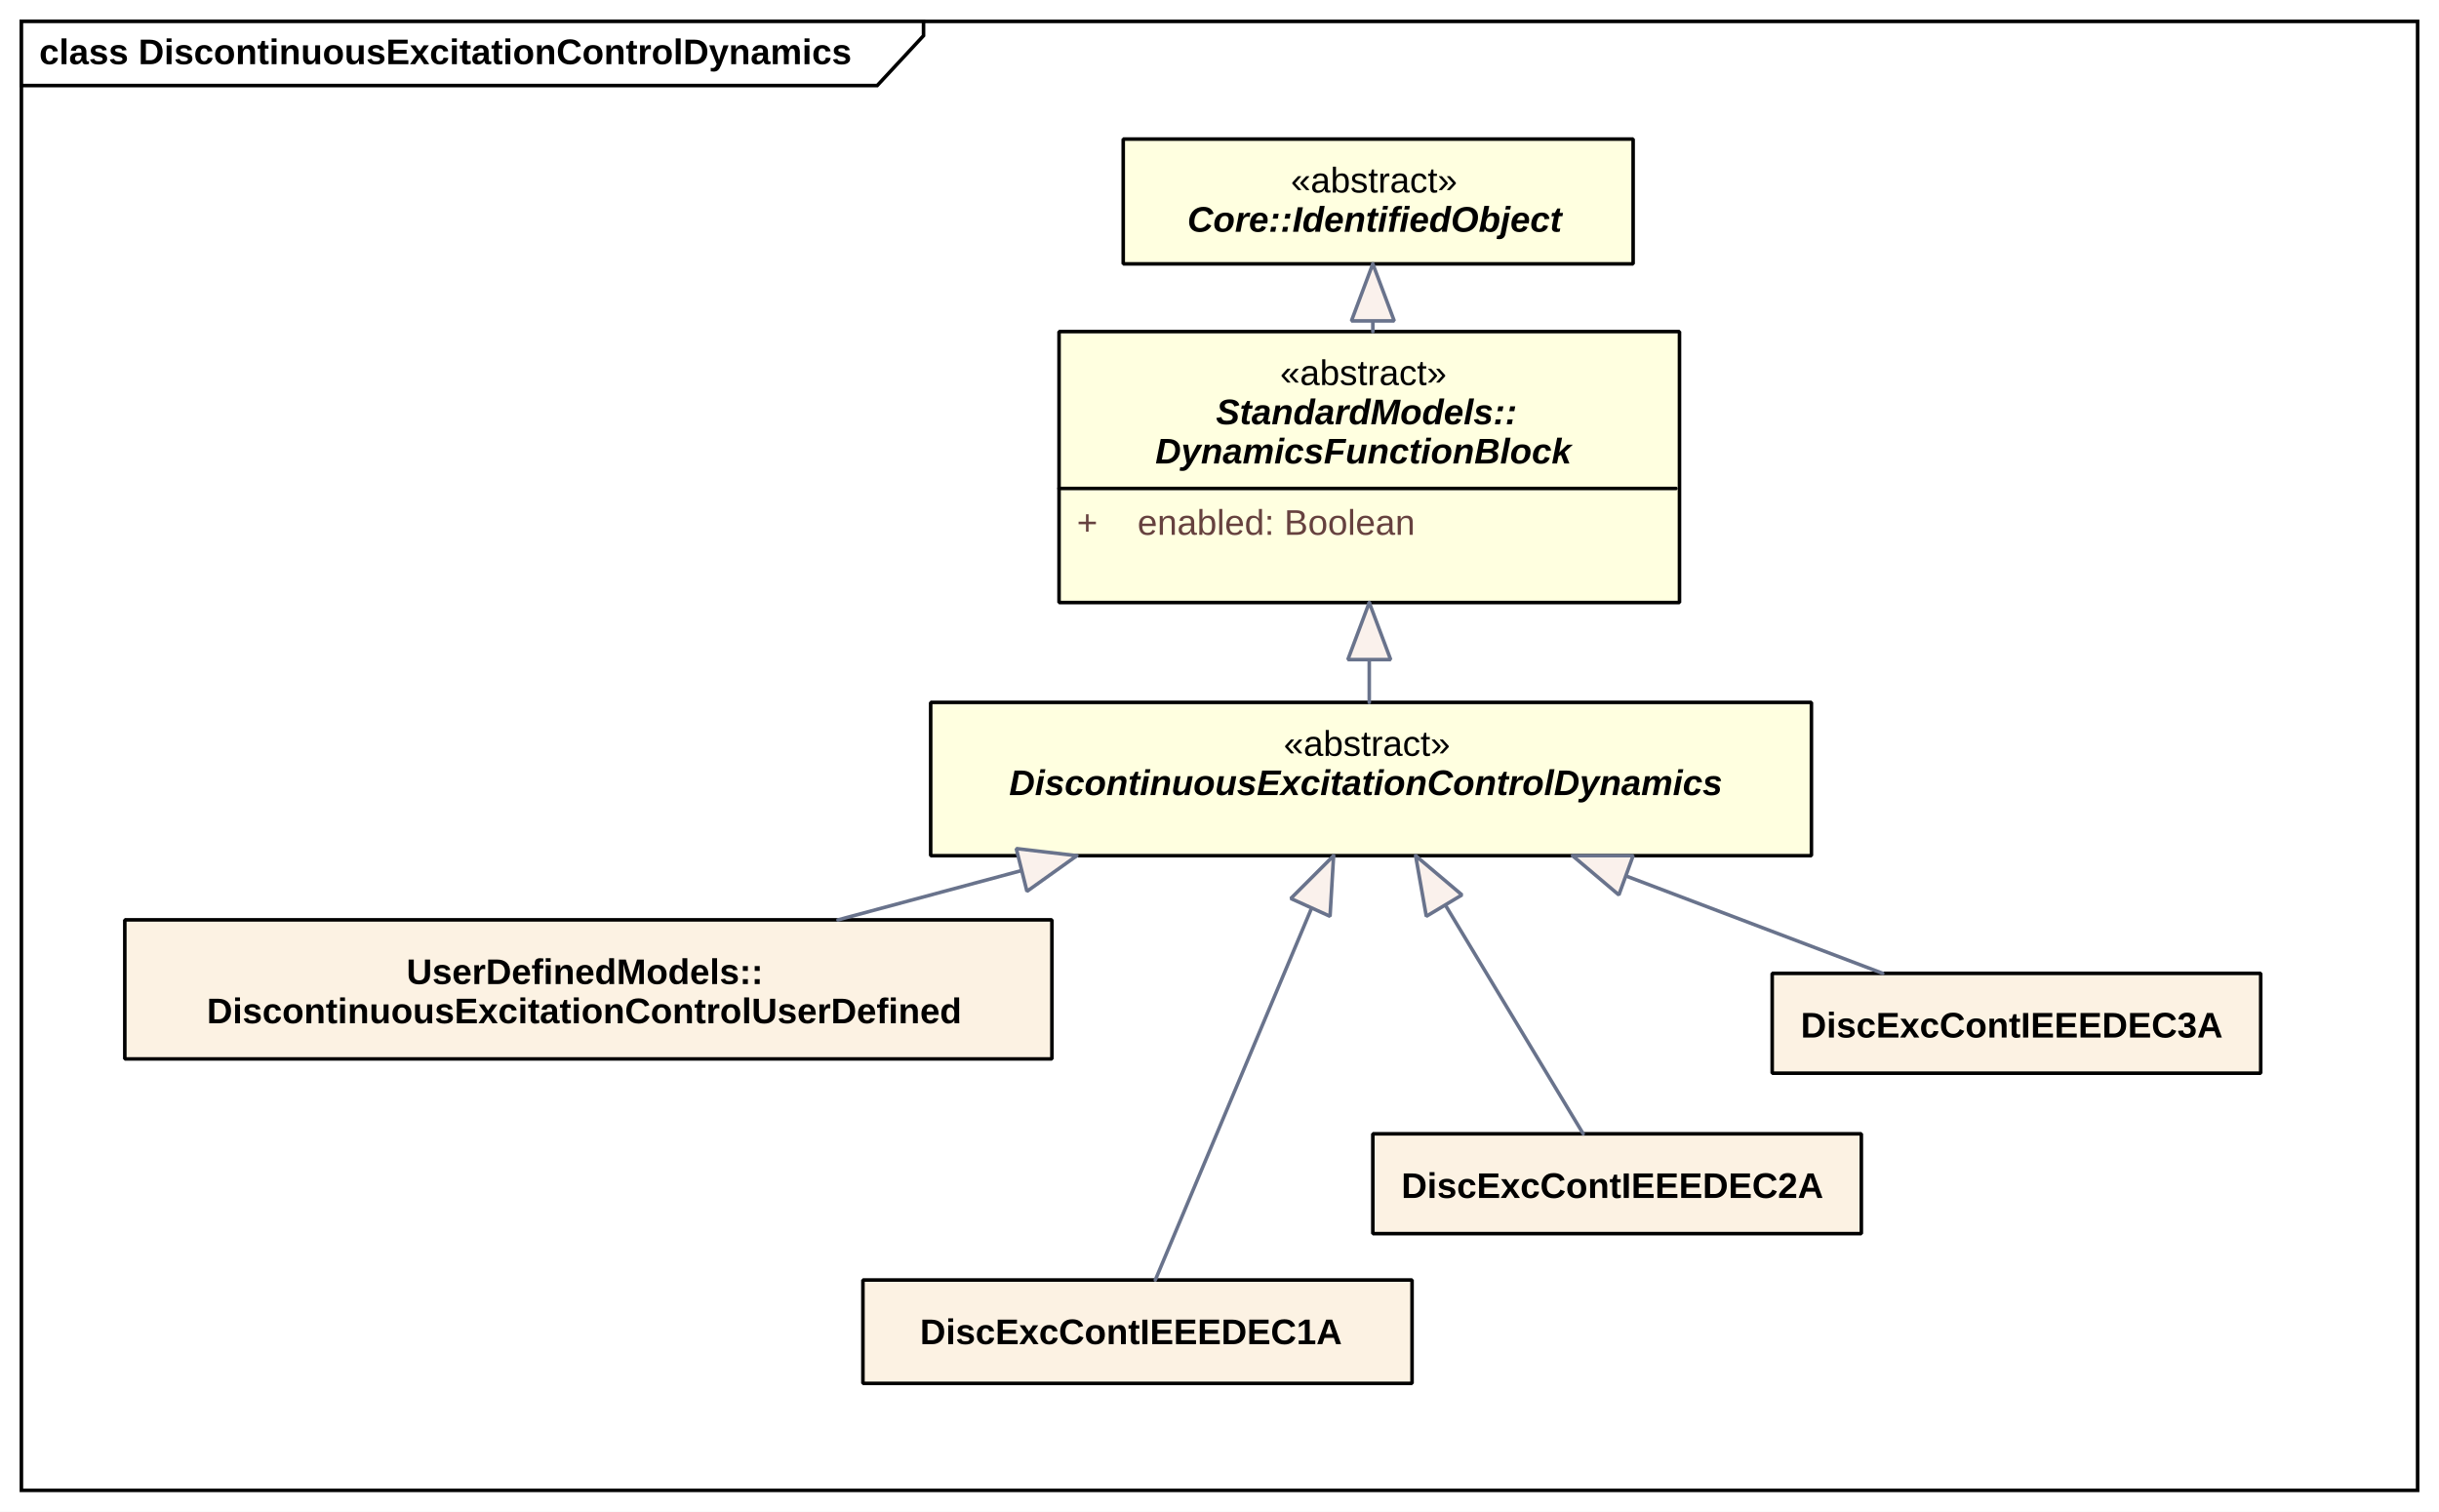
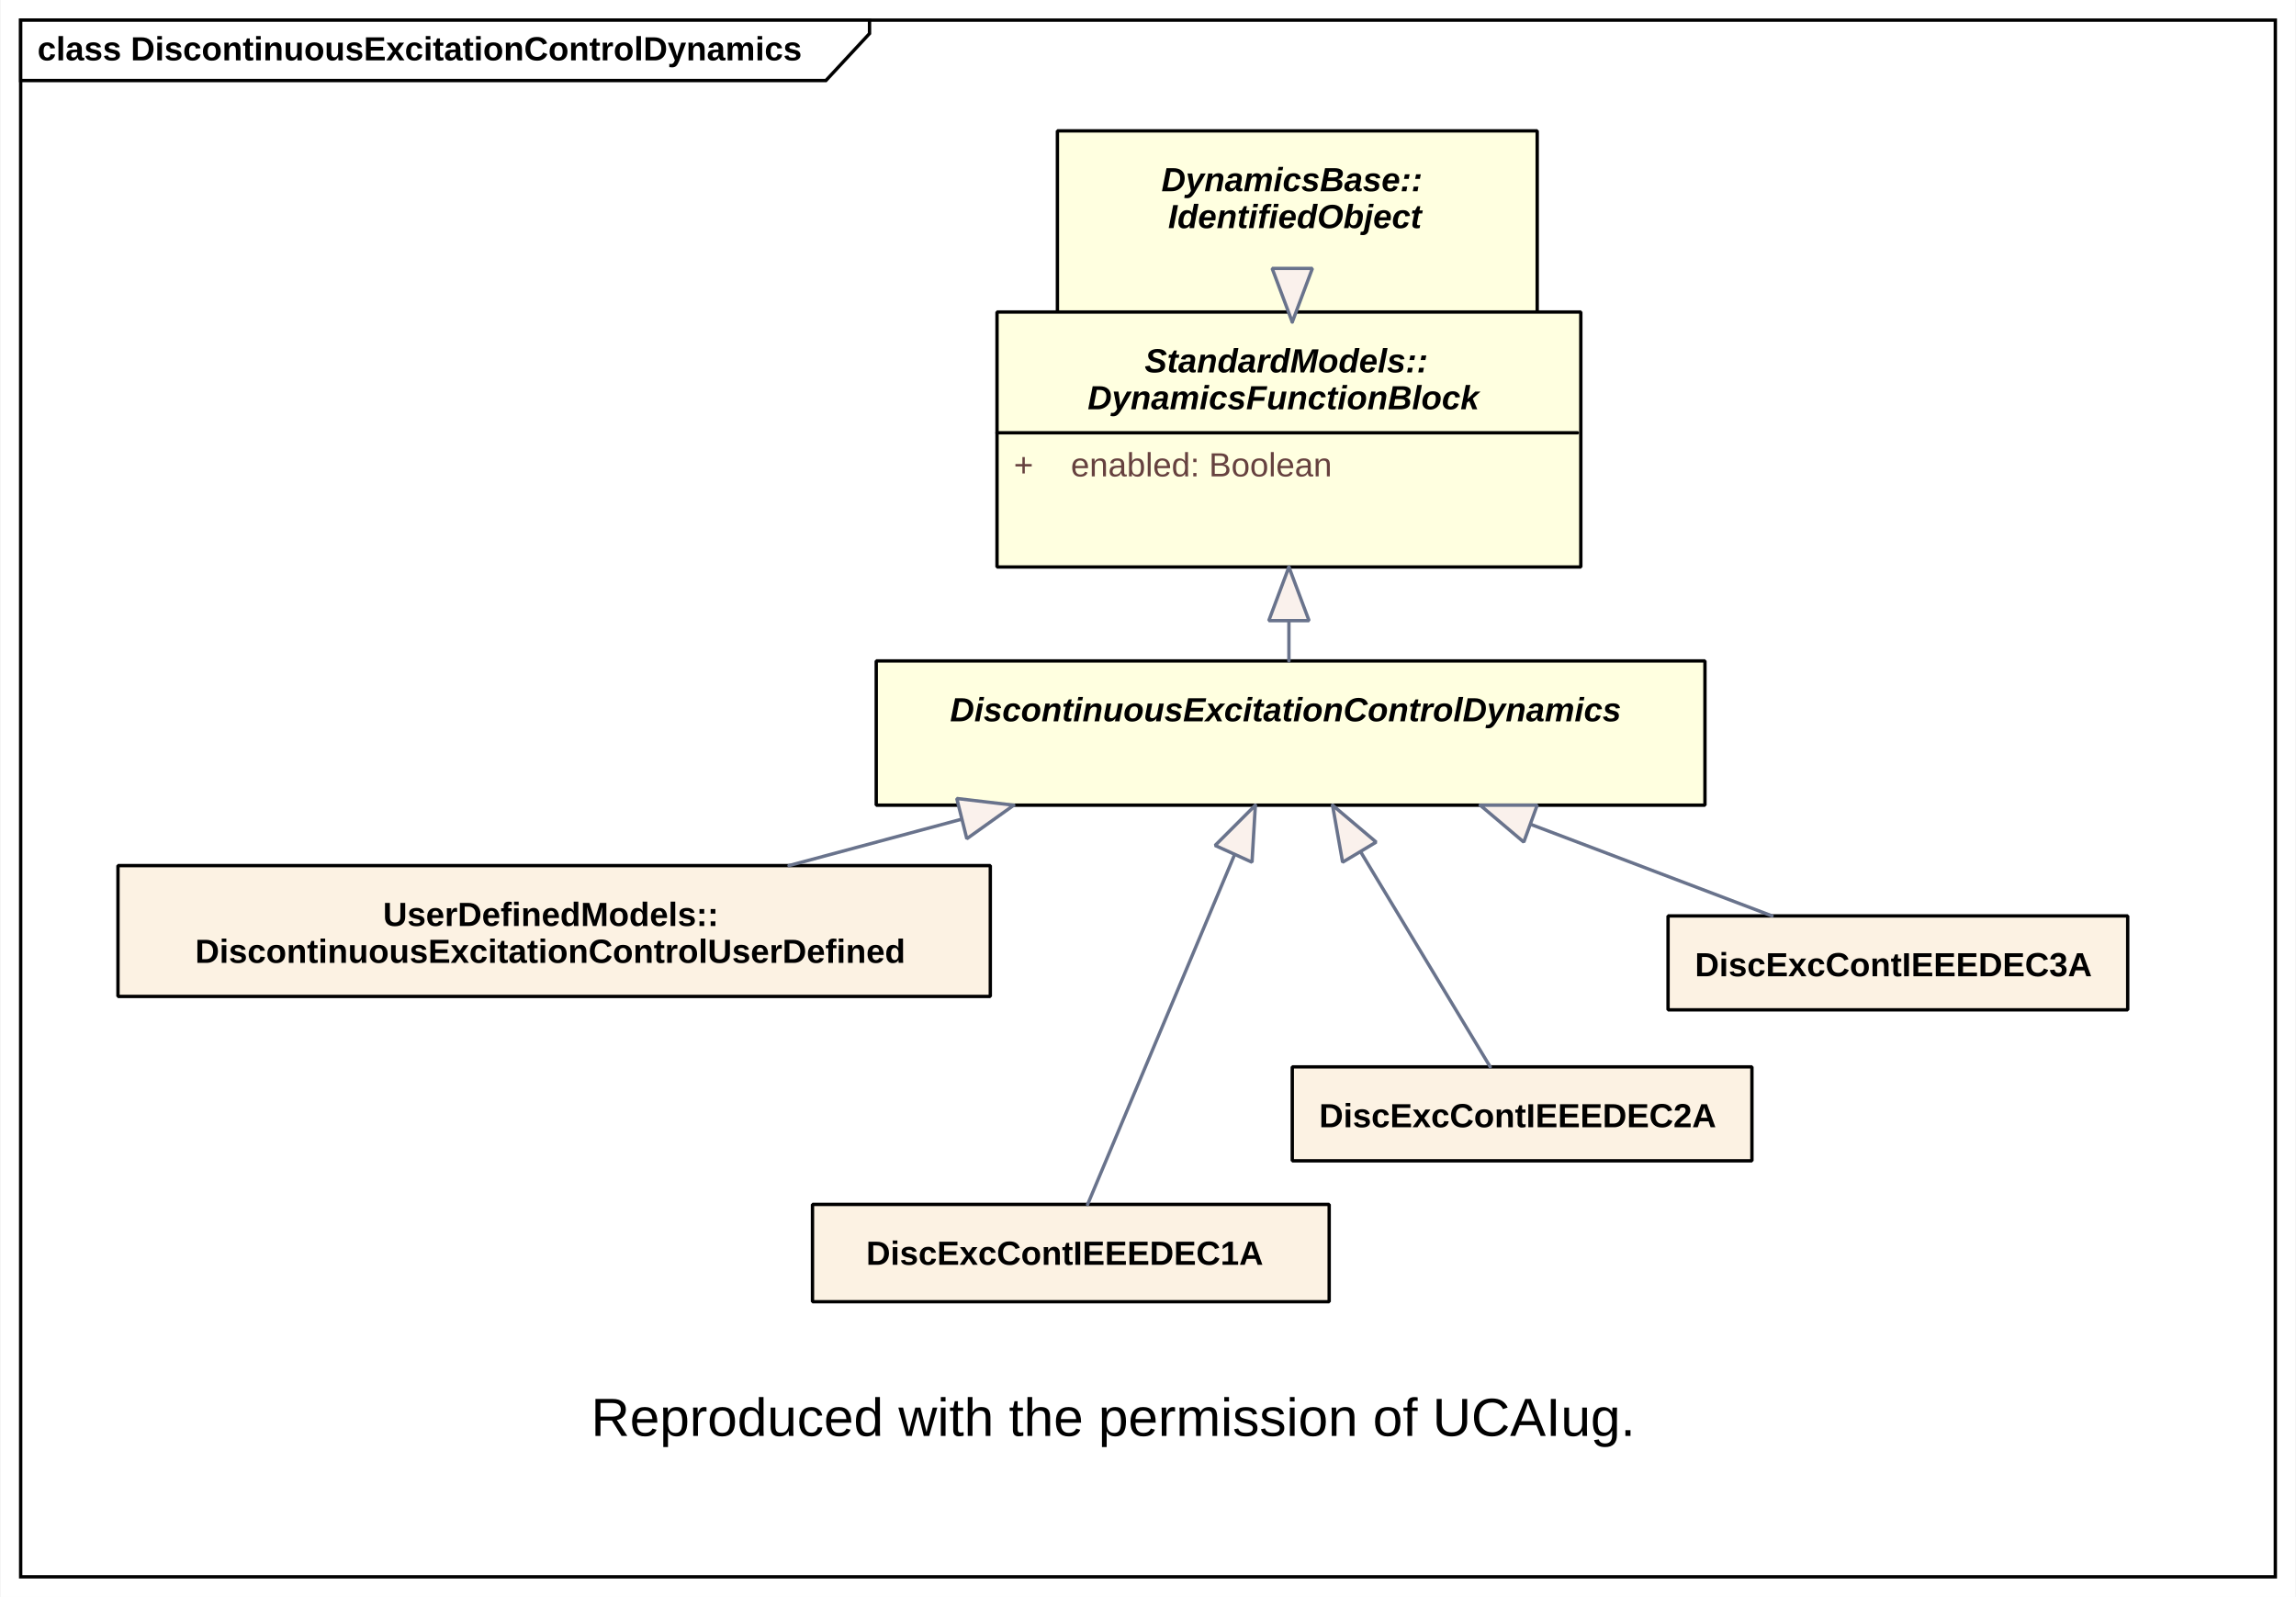
- <svg xmlns="http://www.w3.org/2000/svg" id="svg41994" version="1.1" viewBox="0 0 684 424" height="11.22cm" width="18.10cm">
-   <defs id="defs41998" />
-   <g id="g41590" style="fill:#FFFFFF;fill-opacity:1.00;">
-     <rect id="rect41588" shape-rendering="auto" height="424" width="684" y="0" x="0" />
+ <svg xmlns="http://www.w3.org/2000/svg" id="svg87367" version="1.1" viewBox="0 0 684 476" height="12.59cm" width="18.10cm">
+   <defs id="defs87371" />
+   <g id="g86955" style="fill:#FFFFFF;fill-opacity:1.00;">
+     <rect id="rect86953" shape-rendering="auto" height="476" width="684" y="0" x="0" />
  </g>
-   <g id="g41594" style="stroke-width:1;stroke-linecap:square;stroke-linejoin:miter; fill:#000000;fill-opacity:0.00; stroke:#000000; stroke-opacity:1.00">
-     <path id="path41592" shape-rendering="auto" d="M 6 6 L 6 418 L 678 418 L 678 6 L 6 6" />
+   <g id="g86959" style="stroke-width:1;stroke-linecap:square;stroke-linejoin:miter; fill:#000000;fill-opacity:0.00; stroke:#000000; stroke-opacity:1.00">
+     <path id="path86957" shape-rendering="auto" d="M 6 6 L 6 470 L 678 470 L 678 6 L 6 6" />
  </g>
-   <g id="g41598" style="stroke-width:1;stroke-linecap:square;stroke-linejoin:miter; fill:#FFFFFF;fill-opacity:1.00; stroke:#000000; stroke-opacity:1.00">
-     <polygon id="polygon41596" style="fill-rule:evenodd;" shape-rendering="auto" points="6 24 246 24 259 10 259 6 6 6 6 24" />
+   <g id="g86963" style="stroke-width:1;stroke-linecap:square;stroke-linejoin:miter; fill:#FFFFFF;fill-opacity:1.00; stroke:#000000; stroke-opacity:1.00">
+     <polygon id="polygon86961" style="fill-rule:evenodd;" shape-rendering="auto" points="6 24 246 24 259 10 259 6 6 6 6 24" />
  </g>
-   <g id="g41602" style="stroke-width:1;stroke-linecap:square;stroke-linejoin:miter; fill:#000000;fill-opacity:1.00; stroke:#000000; stroke-opacity:0.00">
-     <text id="text41600" transform="rotate(-0.00 11.00 18.00)" xml:space="preserve" style="font-family:ARIAL; font-weight:700; font-style:normal; font-size:10px; fill:#000000;fill-opacity:1.00; stroke:#000000; stroke-opacity:0.00 stroke-width:0; white-space: pre;" textLength="233" y="18.00" x="11.00">class DiscontinuousExcitationControlDynamics</text>
+   <g id="g86967" style="stroke-width:1;stroke-linecap:square;stroke-linejoin:miter; fill:#000000;fill-opacity:1.00; stroke:#000000; stroke-opacity:0.00">
+     <text id="text86965" transform="rotate(-0.00 11.00 18.00)" xml:space="preserve" style="font-family:ARIAL; font-weight:700; font-style:normal; font-size:10px; fill:#000000;fill-opacity:1.00; stroke:#000000; stroke-opacity:0.00 stroke-width:0; white-space: pre;" textLength="233" y="18.00" x="11.00">class DiscontinuousExcitationControlDynamics</text>
  </g>
-   <g id="g41872" style="stroke-width:1;stroke-linecap:round;stroke-linejoin:bevel; fill:#FFFFE0;fill-opacity:1.00; stroke:#000000; stroke-opacity:1.00">
-     <rect id="rect41870" shape-rendering="auto" rx="0.00" height="43" width="247" y="197" x="261" />
+   <g id="g87245" style="stroke-width:1;stroke-linecap:round;stroke-linejoin:bevel; fill:#FFFFE0;fill-opacity:1.00; stroke:#000000; stroke-opacity:1.00">
+     <rect id="rect87243" shape-rendering="auto" rx="0.00" height="43" width="247" y="197" x="261" />
  </g>
-   <g id="g41878" style="stroke-width:1;stroke-linecap:round;stroke-linejoin:bevel; fill:#000000;fill-opacity:1.00; stroke:#000000; stroke-opacity:0.00">
-     <text id="text41874" transform="rotate(-0.00 360.00 212.00)" xml:space="preserve" style="font-family:ARIAL; font-weight:0; font-style:normal; font-size:10px; fill:#000000;fill-opacity:1.00; stroke:#000000; stroke-opacity:0.00 stroke-width:0; white-space: pre;" textLength="49" y="212.00" x="360.00">«abstract»</text>
-     <text id="text41876" transform="rotate(-0.00 283.00 223.00)" xml:space="preserve" style="font-family:ARIAL; font-weight:700; font-style:italic; font-size:10px; fill:#000000;fill-opacity:1.00; stroke:#000000; stroke-opacity:0.00 stroke-width:0; white-space: pre;" textLength="203" y="223.00" x="283.00">DiscontinuousExcitationControlDynamics</text>
+   <g id="g87249" style="stroke-width:1;stroke-linecap:round;stroke-linejoin:bevel; fill:#000000;fill-opacity:1.00; stroke:#000000; stroke-opacity:0.00">
+     <text id="text87247" transform="rotate(-0.00 283.00 215.00)" xml:space="preserve" style="font-family:ARIAL; font-weight:700; font-style:italic; font-size:10px; fill:#000000;fill-opacity:1.00; stroke:#000000; stroke-opacity:0.00 stroke-width:0; white-space: pre;" textLength="203" y="215.00" x="283.00">DiscontinuousExcitationControlDynamics</text>
  </g>
-   <g id="g41882" style="stroke-width:1;stroke-linecap:round;stroke-linejoin:bevel; fill:#FFFFE0;fill-opacity:1.00; stroke:#000000; stroke-opacity:1.00">
-     <rect id="rect41880" shape-rendering="auto" rx="0.00" height="35" width="143" y="39" x="315" />
+   <g id="g87253" style="stroke-width:1;stroke-linecap:round;stroke-linejoin:bevel; fill:#FFFFE0;fill-opacity:1.00; stroke:#000000; stroke-opacity:1.00">
+     <rect id="rect87251" shape-rendering="auto" rx="0.00" height="57" width="143" y="39" x="315" />
  </g>
-   <g id="g41888" style="stroke-width:1;stroke-linecap:round;stroke-linejoin:bevel; fill:#000000;fill-opacity:1.00; stroke:#000000; stroke-opacity:0.00">
-     <text id="text41884" transform="rotate(-0.00 362.00 54.00)" xml:space="preserve" style="font-family:ARIAL; font-weight:0; font-style:normal; font-size:10px; fill:#000000;fill-opacity:1.00; stroke:#000000; stroke-opacity:0.00 stroke-width:0; white-space: pre;" textLength="49" y="54.00" x="362.00">«abstract»</text>
-     <text id="text41886" transform="rotate(-0.00 333.00 65.00)" xml:space="preserve" style="font-family:ARIAL; font-weight:700; font-style:italic; font-size:10px; fill:#000000;fill-opacity:1.00; stroke:#000000; stroke-opacity:0.00 stroke-width:0; white-space: pre;" textLength="106" y="65.00" x="333.00">Core::IdentifiedObject</text>
+   <g id="g87259" style="stroke-width:1;stroke-linecap:round;stroke-linejoin:bevel; fill:#000000;fill-opacity:1.00; stroke:#000000; stroke-opacity:0.00">
+     <text id="text87255" transform="rotate(-0.00 346.00 57.00)" xml:space="preserve" style="font-family:ARIAL; font-weight:700; font-style:italic; font-size:10px; fill:#000000;fill-opacity:1.00; stroke:#000000; stroke-opacity:0.00 stroke-width:0; white-space: pre;" textLength="80" y="57.00" x="346.00">DynamicsBase::</text>
+     <text id="text87257" transform="rotate(-0.00 348.00 68.00)" xml:space="preserve" style="font-family:ARIAL; font-weight:700; font-style:italic; font-size:10px; fill:#000000;fill-opacity:1.00; stroke:#000000; stroke-opacity:0.00 stroke-width:0; white-space: pre;" textLength="77" y="68.00" x="348.00">IdentifiedObject</text>
  </g>
-   <g id="g41892" style="stroke-width:1;stroke-linecap:round;stroke-linejoin:bevel; fill:#FCF2E3;fill-opacity:1.00; stroke:#000000; stroke-opacity:1.00">
-     <rect id="rect41890" shape-rendering="auto" rx="0.00" height="29" width="154" y="359" x="242" />
+   <g id="g87263" style="stroke-width:1;stroke-linecap:round;stroke-linejoin:bevel; fill:#FCF2E3;fill-opacity:1.00; stroke:#000000; stroke-opacity:1.00">
+     <rect id="rect87261" shape-rendering="auto" rx="0.00" height="29" width="154" y="359" x="242" />
  </g>
-   <g id="g41896" style="stroke-width:1;stroke-linecap:round;stroke-linejoin:bevel; fill:#000000;fill-opacity:1.00; stroke:#000000; stroke-opacity:0.00">
-     <text id="text41894" transform="rotate(-0.00 258.00 377.00)" xml:space="preserve" style="font-family:ARIAL; font-weight:700; font-style:normal; font-size:10px; fill:#000000;fill-opacity:1.00; stroke:#000000; stroke-opacity:0.00 stroke-width:0; white-space: pre;" textLength="121" y="377.00" x="258.00">DiscExcContIEEEDEC1A</text>
+   <g id="g87267" style="stroke-width:1;stroke-linecap:round;stroke-linejoin:bevel; fill:#000000;fill-opacity:1.00; stroke:#000000; stroke-opacity:0.00">
+     <text id="text87265" transform="rotate(-0.00 258.00 377.00)" xml:space="preserve" style="font-family:ARIAL; font-weight:700; font-style:normal; font-size:10px; fill:#000000;fill-opacity:1.00; stroke:#000000; stroke-opacity:0.00 stroke-width:0; white-space: pre;" textLength="121" y="377.00" x="258.00">DiscExcContIEEEDEC1A</text>
  </g>
-   <g id="g41900" style="stroke-width:1;stroke-linecap:round;stroke-linejoin:bevel; fill:#FCF2E3;fill-opacity:1.00; stroke:#000000; stroke-opacity:1.00">
-     <rect id="rect41898" shape-rendering="auto" rx="0.00" height="28" width="137" y="318" x="385" />
+   <g id="g87271" style="stroke-width:1;stroke-linecap:round;stroke-linejoin:bevel; fill:#FCF2E3;fill-opacity:1.00; stroke:#000000; stroke-opacity:1.00">
+     <rect id="rect87269" shape-rendering="auto" rx="0.00" height="28" width="137" y="318" x="385" />
  </g>
-   <g id="g41904" style="stroke-width:1;stroke-linecap:round;stroke-linejoin:bevel; fill:#000000;fill-opacity:1.00; stroke:#000000; stroke-opacity:0.00">
-     <text id="text41902" transform="rotate(-0.00 393.00 336.00)" xml:space="preserve" style="font-family:ARIAL; font-weight:700; font-style:normal; font-size:10px; fill:#000000;fill-opacity:1.00; stroke:#000000; stroke-opacity:0.00 stroke-width:0; white-space: pre;" textLength="121" y="336.00" x="393.00">DiscExcContIEEEDEC2A</text>
+   <g id="g87275" style="stroke-width:1;stroke-linecap:round;stroke-linejoin:bevel; fill:#000000;fill-opacity:1.00; stroke:#000000; stroke-opacity:0.00">
+     <text id="text87273" transform="rotate(-0.00 393.00 336.00)" xml:space="preserve" style="font-family:ARIAL; font-weight:700; font-style:normal; font-size:10px; fill:#000000;fill-opacity:1.00; stroke:#000000; stroke-opacity:0.00 stroke-width:0; white-space: pre;" textLength="121" y="336.00" x="393.00">DiscExcContIEEEDEC2A</text>
  </g>
-   <g id="g41908" style="stroke-width:1;stroke-linecap:round;stroke-linejoin:bevel; fill:#FCF2E3;fill-opacity:1.00; stroke:#000000; stroke-opacity:1.00">
-     <rect id="rect41906" shape-rendering="auto" rx="0.00" height="28" width="137" y="273" x="497" />
+   <g id="g87279" style="stroke-width:1;stroke-linecap:round;stroke-linejoin:bevel; fill:#FCF2E3;fill-opacity:1.00; stroke:#000000; stroke-opacity:1.00">
+     <rect id="rect87277" shape-rendering="auto" rx="0.00" height="28" width="137" y="273" x="497" />
  </g>
-   <g id="g41912" style="stroke-width:1;stroke-linecap:round;stroke-linejoin:bevel; fill:#000000;fill-opacity:1.00; stroke:#000000; stroke-opacity:0.00">
-     <text id="text41910" transform="rotate(-0.00 505.00 291.00)" xml:space="preserve" style="font-family:ARIAL; font-weight:700; font-style:normal; font-size:10px; fill:#000000;fill-opacity:1.00; stroke:#000000; stroke-opacity:0.00 stroke-width:0; white-space: pre;" textLength="121" y="291.00" x="505.00">DiscExcContIEEEDEC3A</text>
+   <g id="g87283" style="stroke-width:1;stroke-linecap:round;stroke-linejoin:bevel; fill:#000000;fill-opacity:1.00; stroke:#000000; stroke-opacity:0.00">
+     <text id="text87281" transform="rotate(-0.00 505.00 291.00)" xml:space="preserve" style="font-family:ARIAL; font-weight:700; font-style:normal; font-size:10px; fill:#000000;fill-opacity:1.00; stroke:#000000; stroke-opacity:0.00 stroke-width:0; white-space: pre;" textLength="121" y="291.00" x="505.00">DiscExcContIEEEDEC3A</text>
  </g>
-   <g id="g41916" style="stroke-width:1;stroke-linecap:round;stroke-linejoin:bevel; fill:#FCF2E3;fill-opacity:1.00; stroke:#000000; stroke-opacity:1.00">
-     <rect id="rect41914" shape-rendering="auto" rx="0.00" height="39" width="260" y="258" x="35" />
+   <g id="g87287" style="stroke-width:1;stroke-linecap:round;stroke-linejoin:bevel; fill:#FCF2E3;fill-opacity:1.00; stroke:#000000; stroke-opacity:1.00">
+     <rect id="rect87285" shape-rendering="auto" rx="0.00" height="39" width="260" y="258" x="35" />
  </g>
-   <g id="g41922" style="stroke-width:1;stroke-linecap:round;stroke-linejoin:bevel; fill:#000000;fill-opacity:1.00; stroke:#000000; stroke-opacity:0.00">
-     <text id="text41918" transform="rotate(-0.00 114.00 276.00)" xml:space="preserve" style="font-family:ARIAL; font-weight:700; font-style:normal; font-size:10px; fill:#000000;fill-opacity:1.00; stroke:#000000; stroke-opacity:0.00 stroke-width:0; white-space: pre;" textLength="101" y="276.00" x="114.00">UserDefinedModels::</text>
-     <text id="text41920" transform="rotate(-0.00 58.00 287.00)" xml:space="preserve" style="font-family:ARIAL; font-weight:700; font-style:normal; font-size:10px; fill:#000000;fill-opacity:1.00; stroke:#000000; stroke-opacity:0.00 stroke-width:0; white-space: pre;" textLength="214" y="287.00" x="58.00">DiscontinuousExcitationControlUserDefined</text>
+   <g id="g87293" style="stroke-width:1;stroke-linecap:round;stroke-linejoin:bevel; fill:#000000;fill-opacity:1.00; stroke:#000000; stroke-opacity:0.00">
+     <text id="text87289" transform="rotate(-0.00 114.00 276.00)" xml:space="preserve" style="font-family:ARIAL; font-weight:700; font-style:normal; font-size:10px; fill:#000000;fill-opacity:1.00; stroke:#000000; stroke-opacity:0.00 stroke-width:0; white-space: pre;" textLength="101" y="276.00" x="114.00">UserDefinedModels::</text>
+     <text id="text87291" transform="rotate(-0.00 58.00 287.00)" xml:space="preserve" style="font-family:ARIAL; font-weight:700; font-style:normal; font-size:10px; fill:#000000;fill-opacity:1.00; stroke:#000000; stroke-opacity:0.00 stroke-width:0; white-space: pre;" textLength="214" y="287.00" x="58.00">DiscontinuousExcitationControlUserDefined</text>
  </g>
-   <g id="g41926" style="stroke-width:1;stroke-linecap:round;stroke-linejoin:bevel; fill:#FFFFE0;fill-opacity:1.00; stroke:#000000; stroke-opacity:1.00">
-     <rect id="rect41924" shape-rendering="auto" rx="0.00" height="76" width="174" y="93" x="297" />
+   <g id="g87297" style="stroke-width:1;stroke-linecap:round;stroke-linejoin:bevel; fill:#FFFFE0;fill-opacity:1.00; stroke:#000000; stroke-opacity:1.00">
+     <rect id="rect87295" shape-rendering="auto" rx="0.00" height="76" width="174" y="93" x="297" />
  </g>
-   <g id="g41934" style="stroke-width:1;stroke-linecap:round;stroke-linejoin:bevel; fill:#000000;fill-opacity:1.00; stroke:#000000; stroke-opacity:0.00">
-     <text id="text41928" transform="rotate(-0.00 359.00 108.00)" xml:space="preserve" style="font-family:ARIAL; font-weight:0; font-style:normal; font-size:10px; fill:#000000;fill-opacity:1.00; stroke:#000000; stroke-opacity:0.00 stroke-width:0; white-space: pre;" textLength="49" y="108.00" x="359.00">«abstract»</text>
-     <text id="text41930" transform="rotate(-0.00 341.00 119.00)" xml:space="preserve" style="font-family:ARIAL; font-weight:700; font-style:italic; font-size:10px; fill:#000000;fill-opacity:1.00; stroke:#000000; stroke-opacity:0.00 stroke-width:0; white-space: pre;" textLength="85" y="119.00" x="341.00">StandardModels::</text>
-     <text id="text41932" transform="rotate(-0.00 324.00 130.00)" xml:space="preserve" style="font-family:ARIAL; font-weight:700; font-style:italic; font-size:10px; fill:#000000;fill-opacity:1.00; stroke:#000000; stroke-opacity:0.00 stroke-width:0; white-space: pre;" textLength="119" y="130.00" x="324.00">DynamicsFunctionBlock</text>
+   <g id="g87303" style="stroke-width:1;stroke-linecap:round;stroke-linejoin:bevel; fill:#000000;fill-opacity:1.00; stroke:#000000; stroke-opacity:0.00">
+     <text id="text87299" transform="rotate(-0.00 341.00 111.00)" xml:space="preserve" style="font-family:ARIAL; font-weight:700; font-style:italic; font-size:10px; fill:#000000;fill-opacity:1.00; stroke:#000000; stroke-opacity:0.00 stroke-width:0; white-space: pre;" textLength="85" y="111.00" x="341.00">StandardModels::</text>
+     <text id="text87301" transform="rotate(-0.00 324.00 122.00)" xml:space="preserve" style="font-family:ARIAL; font-weight:700; font-style:italic; font-size:10px; fill:#000000;fill-opacity:1.00; stroke:#000000; stroke-opacity:0.00 stroke-width:0; white-space: pre;" textLength="119" y="122.00" x="324.00">DynamicsFunctionBlock</text>
  </g>
-   <g id="g41938" style="stroke-width:1;stroke-linecap:round;stroke-linejoin:bevel; fill:#000000;fill-opacity:0.00; stroke:#000000; stroke-opacity:1.00">
-     <path id="path41936" shape-rendering="auto" d="M 297 137 L 470 137" />
+   <g id="g87307" style="stroke-width:1;stroke-linecap:round;stroke-linejoin:bevel; fill:#000000;fill-opacity:0.00; stroke:#000000; stroke-opacity:1.00">
+     <path id="path87305" shape-rendering="auto" d="M 297 129 L 470 129" />
  </g>
-   <g id="g41944" style="stroke-width:1;stroke-linecap:round;stroke-linejoin:bevel; fill:#66413F;fill-opacity:1.00; stroke:#000000; stroke-opacity:0.00">
-     <text id="text41940" transform="rotate(-0.00 302.00 150.00)" xml:space="preserve" style="font-family:ARIAL; font-weight:0; font-style:normal; font-size:10px; fill:#66413F;fill-opacity:1.00; stroke:#000000; stroke-opacity:0.00 stroke-width:0; white-space: pre;" textLength="9" y="150.00" x="302.00">+ </text>
-     <text id="text41942" transform="rotate(-0.00 319.00 150.00)" xml:space="preserve" style="font-family:ARIAL; font-weight:0; font-style:normal; font-size:10px; fill:#66413F;fill-opacity:1.00; stroke:#000000; stroke-opacity:0.00 stroke-width:0; white-space: pre;" textLength="83" y="150.00" x="319.00">enabled: Boolean</text>
+   <g id="g87313" style="stroke-width:1;stroke-linecap:round;stroke-linejoin:bevel; fill:#66413F;fill-opacity:1.00; stroke:#000000; stroke-opacity:0.00">
+     <text id="text87309" transform="rotate(-0.00 302.00 142.00)" xml:space="preserve" style="font-family:ARIAL; font-weight:0; font-style:normal; font-size:10px; fill:#66413F;fill-opacity:1.00; stroke:#000000; stroke-opacity:0.00 stroke-width:0; white-space: pre;" textLength="9" y="142.00" x="302.00">+ </text>
+     <text id="text87311" transform="rotate(-0.00 319.00 142.00)" xml:space="preserve" style="font-family:ARIAL; font-weight:0; font-style:normal; font-size:10px; fill:#66413F;fill-opacity:1.00; stroke:#000000; stroke-opacity:0.00 stroke-width:0; white-space: pre;" textLength="83" y="142.00" x="319.00">enabled: Boolean</text>
  </g>
-   <g id="g41948" style="stroke-width:1;stroke-linecap:round;stroke-linejoin:bevel; fill:#000000;fill-opacity:0.00; stroke:#69738C; stroke-opacity:1.00">
-     <path id="path41946" shape-rendering="auto" d="M 385 93 L 385 74" />
+   <g id="g87317" style="stroke-width:1;stroke-linecap:round;stroke-linejoin:bevel; fill:#000000;fill-opacity:1.00; stroke:#000000; stroke-opacity:0.00">
+     <text id="text87315" transform="rotate(-0.00 176.00 428.00)" xml:space="preserve" style="font-family:ARIAL; font-weight:400; font-style:normal; font-size:16px; fill:#000000;fill-opacity:1.00; stroke:#000000; stroke-opacity:0.00 stroke-width:0; white-space: pre;" textLength="311" y="428.00" x="176.00">Reproduced with the permission of UCAIug.</text>
  </g>
-   <g id="g41952" style="stroke-width:1;stroke-linecap:round;stroke-linejoin:bevel; fill:#FAF1EC;fill-opacity:1.00; stroke:#69738C; stroke-opacity:1.00">
-     <polygon id="polygon41950" style="fill-rule:evenodd;" shape-rendering="auto" points="391 90 379 90 385 74" />
+   <g id="g87321" style="stroke-width:1;stroke-linecap:round;stroke-linejoin:bevel; fill:#000000;fill-opacity:0.00; stroke:#69738C; stroke-opacity:1.00">
+     <path id="path87319" shape-rendering="auto" d="M 385 93 L 385 96" />
  </g>
-   <g id="g41956" style="stroke-width:1;stroke-linecap:round;stroke-linejoin:bevel; fill:#000000;fill-opacity:0.00; stroke:#69738C; stroke-opacity:1.00">
-     <path id="path41954" shape-rendering="auto" d="M 235 258 L 302 240" />
+   <g id="g87325" style="stroke-width:1;stroke-linecap:round;stroke-linejoin:bevel; fill:#FAF1EC;fill-opacity:1.00; stroke:#69738C; stroke-opacity:1.00">
+     <polygon id="polygon87323" style="fill-rule:evenodd;" shape-rendering="auto" points="379 80 391 80 385 96" />
  </g>
-   <g id="g41960" style="stroke-width:1;stroke-linecap:round;stroke-linejoin:bevel; fill:#FAF1EC;fill-opacity:1.00; stroke:#69738C; stroke-opacity:1.00">
-     <polygon id="polygon41958" style="fill-rule:evenodd;" shape-rendering="auto" points="288 250 285 238 302 240" />
+   <g id="g87329" style="stroke-width:1;stroke-linecap:round;stroke-linejoin:bevel; fill:#000000;fill-opacity:0.00; stroke:#69738C; stroke-opacity:1.00">
+     <path id="path87327" shape-rendering="auto" d="M 235 258 L 302 240" />
  </g>
-   <g id="g41964" style="stroke-width:1;stroke-linecap:round;stroke-linejoin:bevel; fill:#000000;fill-opacity:0.00; stroke:#69738C; stroke-opacity:1.00">
-     <path id="path41962" shape-rendering="auto" d="M 528 273 L 441 240" />
+   <g id="g87333" style="stroke-width:1;stroke-linecap:round;stroke-linejoin:bevel; fill:#FAF1EC;fill-opacity:1.00; stroke:#69738C; stroke-opacity:1.00">
+     <polygon id="polygon87331" style="fill-rule:evenodd;" shape-rendering="auto" points="288 250 285 238 302 240" />
  </g>
-   <g id="g41968" style="stroke-width:1;stroke-linecap:round;stroke-linejoin:bevel; fill:#FAF1EC;fill-opacity:1.00; stroke:#69738C; stroke-opacity:1.00">
-     <polygon id="polygon41966" style="fill-rule:evenodd;" shape-rendering="auto" points="458 240 454 251 441 240" />
+   <g id="g87337" style="stroke-width:1;stroke-linecap:round;stroke-linejoin:bevel; fill:#000000;fill-opacity:0.00; stroke:#69738C; stroke-opacity:1.00">
+     <path id="path87335" shape-rendering="auto" d="M 528 273 L 441 240" />
  </g>
-   <g id="g41972" style="stroke-width:1;stroke-linecap:round;stroke-linejoin:bevel; fill:#000000;fill-opacity:0.00; stroke:#69738C; stroke-opacity:1.00">
-     <path id="path41970" shape-rendering="auto" d="M 444 318 L 397 240" />
+   <g id="g87341" style="stroke-width:1;stroke-linecap:round;stroke-linejoin:bevel; fill:#FAF1EC;fill-opacity:1.00; stroke:#69738C; stroke-opacity:1.00">
+     <polygon id="polygon87339" style="fill-rule:evenodd;" shape-rendering="auto" points="458 240 454 251 441 240" />
  </g>
-   <g id="g41976" style="stroke-width:1;stroke-linecap:round;stroke-linejoin:bevel; fill:#FAF1EC;fill-opacity:1.00; stroke:#69738C; stroke-opacity:1.00">
-     <polygon id="polygon41974" style="fill-rule:evenodd;" shape-rendering="auto" points="410 251 400 257 397 240" />
+   <g id="g87345" style="stroke-width:1;stroke-linecap:round;stroke-linejoin:bevel; fill:#000000;fill-opacity:0.00; stroke:#69738C; stroke-opacity:1.00">
+     <path id="path87343" shape-rendering="auto" d="M 444 318 L 397 240" />
  </g>
-   <g id="g41980" style="stroke-width:1;stroke-linecap:round;stroke-linejoin:bevel; fill:#000000;fill-opacity:0.00; stroke:#69738C; stroke-opacity:1.00">
-     <path id="path41978" shape-rendering="auto" d="M 324 359 L 374 240" />
+   <g id="g87349" style="stroke-width:1;stroke-linecap:round;stroke-linejoin:bevel; fill:#FAF1EC;fill-opacity:1.00; stroke:#69738C; stroke-opacity:1.00">
+     <polygon id="polygon87347" style="fill-rule:evenodd;" shape-rendering="auto" points="410 251 400 257 397 240" />
  </g>
-   <g id="g41984" style="stroke-width:1;stroke-linecap:round;stroke-linejoin:bevel; fill:#FAF1EC;fill-opacity:1.00; stroke:#69738C; stroke-opacity:1.00">
-     <polygon id="polygon41982" style="fill-rule:evenodd;" shape-rendering="auto" points="373 257 362 252 374 240" />
+   <g id="g87353" style="stroke-width:1;stroke-linecap:round;stroke-linejoin:bevel; fill:#000000;fill-opacity:0.00; stroke:#69738C; stroke-opacity:1.00">
+     <path id="path87351" shape-rendering="auto" d="M 324 359 L 374 240" />
  </g>
-   <g id="g41988" style="stroke-width:1;stroke-linecap:round;stroke-linejoin:bevel; fill:#000000;fill-opacity:0.00; stroke:#69738C; stroke-opacity:1.00">
-     <path id="path41986" shape-rendering="auto" d="M 384 197 L 384 169" />
+   <g id="g87357" style="stroke-width:1;stroke-linecap:round;stroke-linejoin:bevel; fill:#FAF1EC;fill-opacity:1.00; stroke:#69738C; stroke-opacity:1.00">
+     <polygon id="polygon87355" style="fill-rule:evenodd;" shape-rendering="auto" points="373 257 362 252 374 240" />
  </g>
-   <g id="g41992" style="stroke-width:1;stroke-linecap:round;stroke-linejoin:bevel; fill:#FAF1EC;fill-opacity:1.00; stroke:#69738C; stroke-opacity:1.00">
-     <polygon id="polygon41990" style="fill-rule:evenodd;" shape-rendering="auto" points="390 185 378 185 384 169" />
+   <g id="g87361" style="stroke-width:1;stroke-linecap:round;stroke-linejoin:bevel; fill:#000000;fill-opacity:0.00; stroke:#69738C; stroke-opacity:1.00">
+     <path id="path87359" shape-rendering="auto" d="M 384 197 L 384 169" />
+   </g>
+   <g id="g87365" style="stroke-width:1;stroke-linecap:round;stroke-linejoin:bevel; fill:#FAF1EC;fill-opacity:1.00; stroke:#69738C; stroke-opacity:1.00">
+     <polygon id="polygon87363" style="fill-rule:evenodd;" shape-rendering="auto" points="390 185 378 185 384 169" />
  </g>
</svg>
